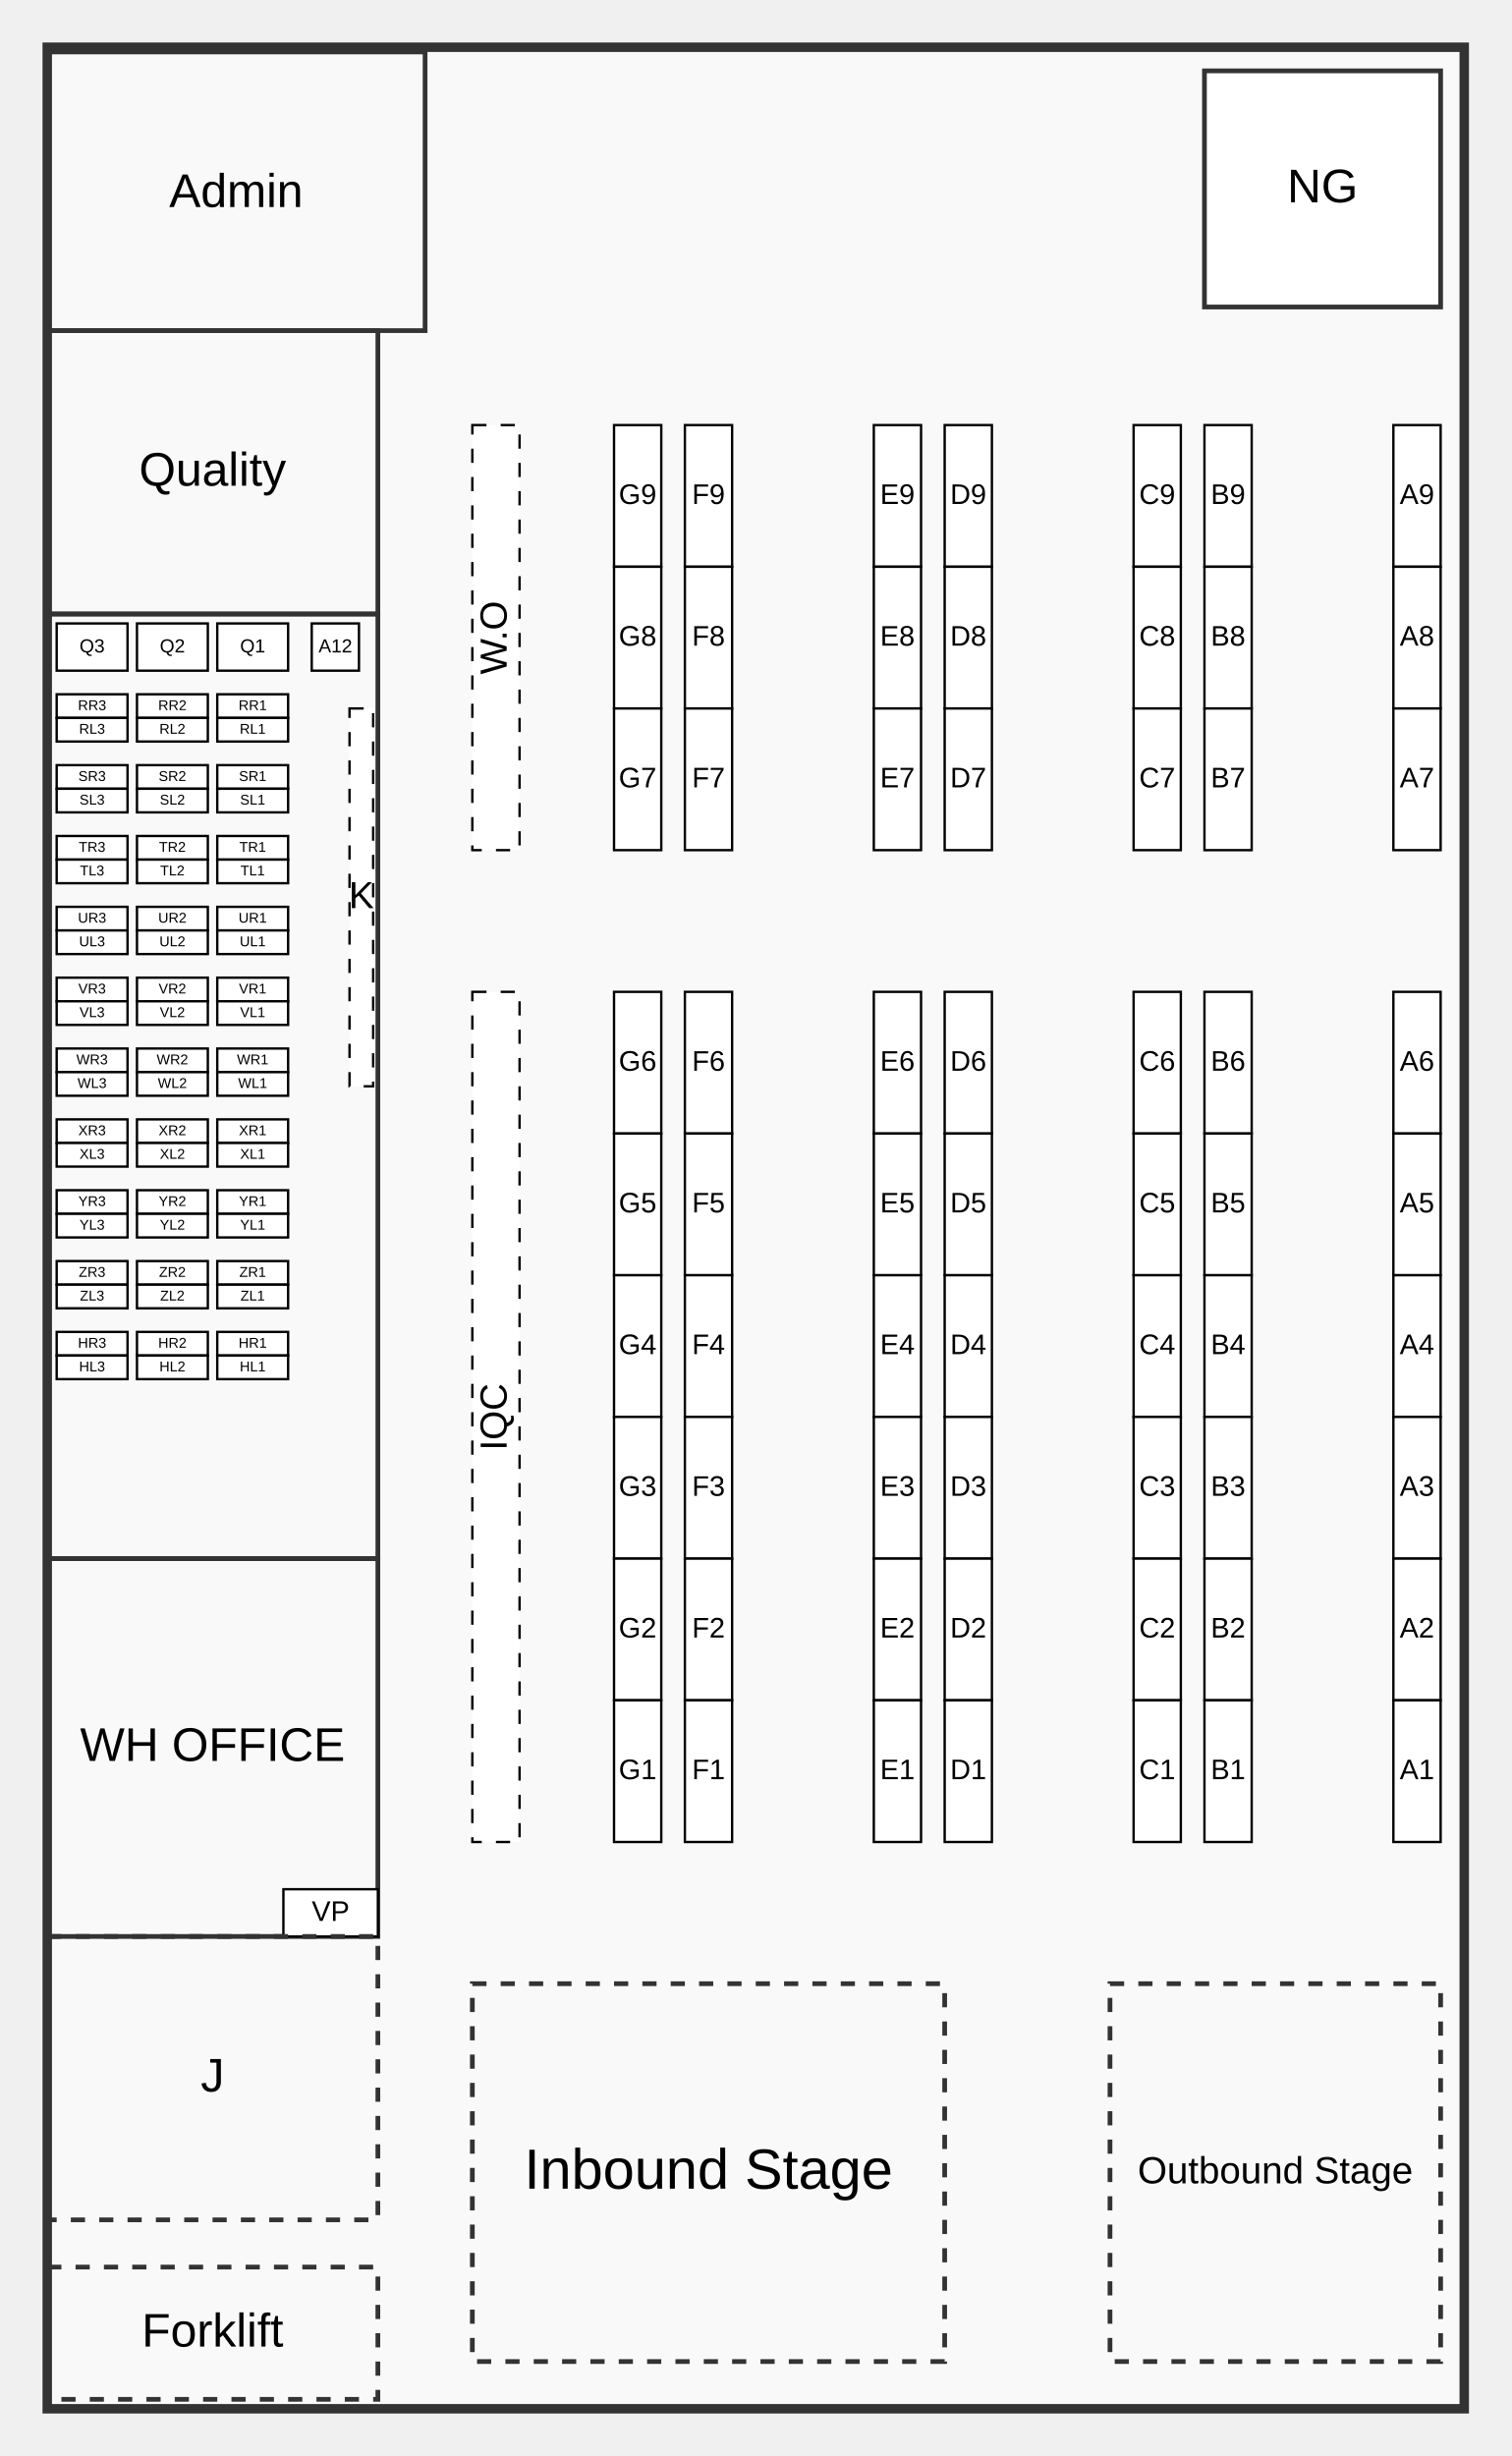
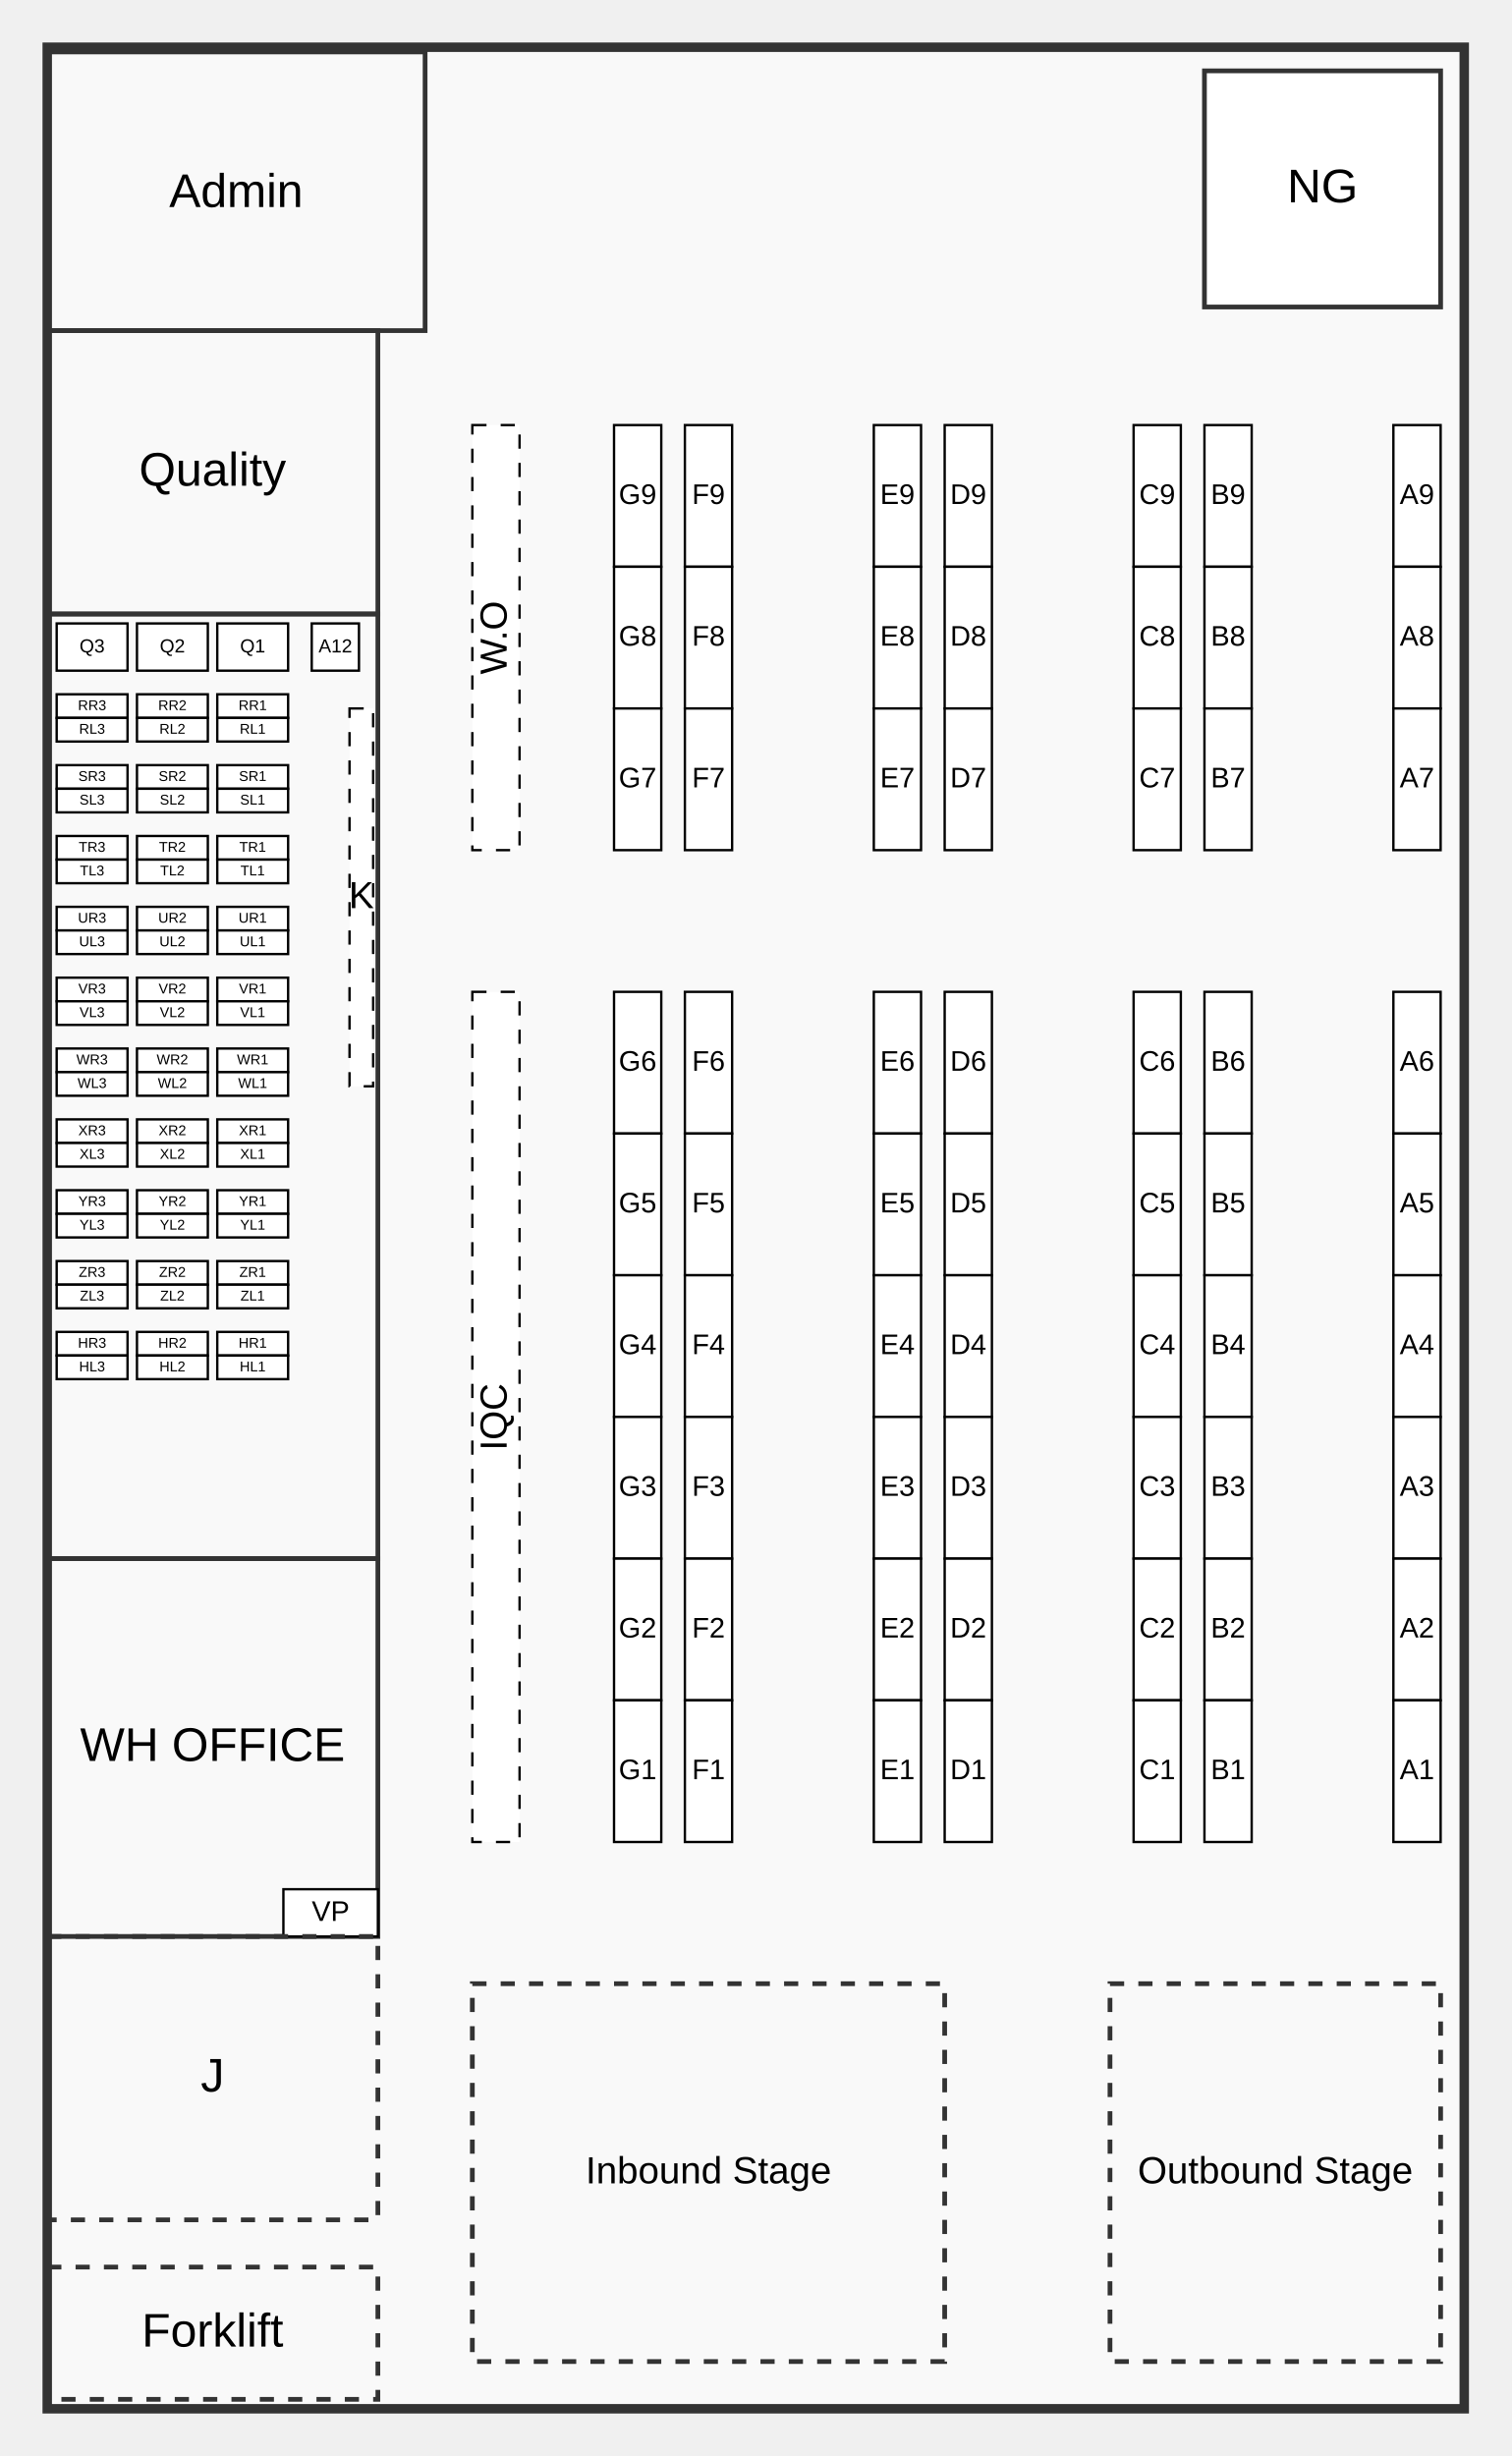
<svg xmlns="http://www.w3.org/2000/svg" width="320" height="520" viewBox="0 0 320 520">
  <rect x="10" y="10" width="300" height="500" fill="#f9f9f9" stroke="#333" stroke-width="2" />
  <g text-anchor="middle" dominant-baseline="middle">
    <rect x="255" y="15" width="50" height="50" fill="white" stroke="#333" stroke-width="1" />
    <text x="280" y="40" font-family="Arial" font-size="10">NG</text>
  </g>
  <g font-family="Arial" text-anchor="middle" dominant-baseline="middle" transform="translate(-5, 0)">
    <rect x="15" y="11" width="80" height="59" fill="none" stroke="#333" stroke-width="1" />
    <text x="55" y="41" font-size="10">Admin</text>
    <rect x="15" y="70" width="70" height="60" fill="none" stroke="#333" stroke-width="1" />
    <text x="50" y="100" font-size="10">Quality</text>
    <rect x="15" y="130" width="70" height="200" fill="none" stroke="#333" stroke-width="1" />
    <g font-size="3" text-anchor="middle" dominant-baseline="middle">
      <g data-loc="Q3" data-cell-id="cell-q3">
        <rect x="17" y="132" width="15" height="10" fill="white" stroke="#000" stroke-width="0.5" />
        <text x="24.5" y="137" font-size="4">Q3</text>
      </g>
      <g data-loc="Q2" data-cell-id="cell-q2">
        <rect x="34" y="132" width="15" height="10" fill="white" stroke="#000" stroke-width="0.5" />
        <text x="41.5" y="137" font-size="4">Q2</text>
      </g>
      <g data-loc="Q1" data-cell-id="cell-q1">
        <rect x="51" y="132" width="15" height="10" fill="white" stroke="#000" stroke-width="0.5" />
        <text x="58.5" y="137" font-size="4">Q1</text>
      </g>
      <g data-loc="A12" data-cell-id="cell-a12">
        <rect x="71" y="132" width="10" height="10" fill="white" stroke="#000" stroke-width="0.5" />
        <text x="76" y="137" font-size="4">A12</text>
      </g>
      <g data-loc="RR3" data-cell-id="cell-rr3">
        <rect x="17" y="147" width="15" height="5" fill="white" stroke="#000" stroke-width="0.5" />
        <text x="24.5" y="149.5">RR3</text>
      </g>
      <g data-loc="RL3" data-cell-id="cell-rl3">
        <rect x="17" y="152" width="15" height="5" fill="white" stroke="#000" stroke-width="0.5" />
        <text x="24.5" y="154.5">RL3</text>
      </g>
      <g data-loc="RR2" data-cell-id="cell-rr2">
        <rect x="34" y="147" width="15" height="5" fill="white" stroke="#000" stroke-width="0.5" />
        <text x="41.5" y="149.5">RR2</text>
      </g>
      <g data-loc="RL2" data-cell-id="cell-rl2">
        <rect x="34" y="152" width="15" height="5" fill="white" stroke="#000" stroke-width="0.5" />
        <text x="41.5" y="154.5">RL2</text>
      </g>
      <g data-loc="RR1" data-cell-id="cell-rr1">
        <rect x="51" y="147" width="15" height="5" fill="white" stroke="#000" stroke-width="0.5" />
        <text x="58.5" y="149.5">RR1</text>
      </g>
      <g data-loc="RL1" data-cell-id="cell-rl1">
        <rect x="51" y="152" width="15" height="5" fill="white" stroke="#000" stroke-width="0.5" />
        <text x="58.5" y="154.5">RL1</text>
      </g>
      <g data-loc="SR3" data-cell-id="cell-sr3">
        <rect x="17" y="162" width="15" height="5" fill="white" stroke="#000" stroke-width="0.5" />
        <text x="24.5" y="164.5">SR3</text>
      </g>
      <g data-loc="SL3" data-cell-id="cell-sl3">
        <rect x="17" y="167" width="15" height="5" fill="white" stroke="#000" stroke-width="0.5" />
        <text x="24.5" y="169.5">SL3</text>
      </g>
      <g data-loc="SR2" data-cell-id="cell-sr2">
        <rect x="34" y="162" width="15" height="5" fill="white" stroke="#000" stroke-width="0.5" />
        <text x="41.5" y="164.5">SR2</text>
      </g>
      <g data-loc="SL2" data-cell-id="cell-sl2">
        <rect x="34" y="167" width="15" height="5" fill="white" stroke="#000" stroke-width="0.5" />
        <text x="41.5" y="169.5">SL2</text>
      </g>
      <g data-loc="SR1" data-cell-id="cell-sr1">
        <rect x="51" y="162" width="15" height="5" fill="white" stroke="#000" stroke-width="0.5" />
        <text x="58.5" y="164.5">SR1</text>
      </g>
      <g data-loc="SL1" data-cell-id="cell-sl1">
        <rect x="51" y="167" width="15" height="5" fill="white" stroke="#000" stroke-width="0.5" />
        <text x="58.5" y="169.5">SL1</text>
      </g>
      <g data-loc="TR3" data-cell-id="cell-tr3">
        <rect x="17" y="177" width="15" height="5" fill="white" stroke="#000" stroke-width="0.5" />
        <text x="24.5" y="179.5">TR3</text>
      </g>
      <g data-loc="TL3" data-cell-id="cell-tl3">
        <rect x="17" y="182" width="15" height="5" fill="white" stroke="#000" stroke-width="0.5" />
        <text x="24.5" y="184.5">TL3</text>
      </g>
      <g data-loc="TR2" data-cell-id="cell-tr2">
        <rect x="34" y="177" width="15" height="5" fill="white" stroke="#000" stroke-width="0.5" />
        <text x="41.5" y="179.5">TR2</text>
      </g>
      <g data-loc="TL2" data-cell-id="cell-tl2">
        <rect x="34" y="182" width="15" height="5" fill="white" stroke="#000" stroke-width="0.5" />
        <text x="41.5" y="184.5">TL2</text>
      </g>
      <g data-loc="TR1" data-cell-id="cell-tr1">
        <rect x="51" y="177" width="15" height="5" fill="white" stroke="#000" stroke-width="0.5" />
        <text x="58.5" y="179.5">TR1</text>
      </g>
      <g data-loc="TL1" data-cell-id="cell-tl1">
        <rect x="51" y="182" width="15" height="5" fill="white" stroke="#000" stroke-width="0.5" />
        <text x="58.5" y="184.5">TL1</text>
      </g>
      <g data-loc="UR3" data-cell-id="cell-ur3">
        <rect x="17" y="192" width="15" height="5" fill="white" stroke="#000" stroke-width="0.5" />
        <text x="24.5" y="194.5">UR3</text>
      </g>
      <g data-loc="UL3" data-cell-id="cell-ul3">
        <rect x="17" y="197" width="15" height="5" fill="white" stroke="#000" stroke-width="0.5" />
        <text x="24.5" y="199.5">UL3</text>
      </g>
      <g data-loc="UR2" data-cell-id="cell-ur2">
        <rect x="34" y="192" width="15" height="5" fill="white" stroke="#000" stroke-width="0.5" />
        <text x="41.5" y="194.5">UR2</text>
      </g>
      <g data-loc="UL2" data-cell-id="cell-ul2">
        <rect x="34" y="197" width="15" height="5" fill="white" stroke="#000" stroke-width="0.5" />
        <text x="41.5" y="199.5">UL2</text>
      </g>
      <g data-loc="UR1" data-cell-id="cell-ur1">
        <rect x="51" y="192" width="15" height="5" fill="white" stroke="#000" stroke-width="0.5" />
        <text x="58.5" y="194.5">UR1</text>
      </g>
      <g data-loc="UL1" data-cell-id="cell-ul1">
        <rect x="51" y="197" width="15" height="5" fill="white" stroke="#000" stroke-width="0.5" />
        <text x="58.5" y="199.5">UL1</text>
      </g>
      <g data-loc="VR3" data-cell-id="cell-vr3">
        <rect x="17" y="207" width="15" height="5" fill="white" stroke="#000" stroke-width="0.5" />
        <text x="24.5" y="209.5">VR3</text>
      </g>
      <g data-loc="VL3" data-cell-id="cell-vl3">
        <rect x="17" y="212" width="15" height="5" fill="white" stroke="#000" stroke-width="0.5" />
        <text x="24.5" y="214.5">VL3</text>
      </g>
      <g data-loc="VR2" data-cell-id="cell-vr2">
        <rect x="34" y="207" width="15" height="5" fill="white" stroke="#000" stroke-width="0.5" />
        <text x="41.5" y="209.5">VR2</text>
      </g>
      <g data-loc="VL2" data-cell-id="cell-vl2">
        <rect x="34" y="212" width="15" height="5" fill="white" stroke="#000" stroke-width="0.5" />
        <text x="41.5" y="214.5">VL2</text>
      </g>
      <g data-loc="VR1" data-cell-id="cell-vr1">
        <rect x="51" y="207" width="15" height="5" fill="white" stroke="#000" stroke-width="0.5" />
        <text x="58.5" y="209.5">VR1</text>
      </g>
      <g data-loc="VL1" data-cell-id="cell-vl1">
        <rect x="51" y="212" width="15" height="5" fill="white" stroke="#000" stroke-width="0.5" />
        <text x="58.5" y="214.5">VL1</text>
      </g>
      <g data-loc="WR3" data-cell-id="cell-wr3">
        <rect x="17" y="222" width="15" height="5" fill="white" stroke="#000" stroke-width="0.5" />
        <text x="24.5" y="224.5">WR3</text>
      </g>
      <g data-loc="WL3" data-cell-id="cell-wl3">
        <rect x="17" y="227" width="15" height="5" fill="white" stroke="#000" stroke-width="0.5" />
        <text x="24.5" y="229.5">WL3</text>
      </g>
      <g data-loc="WR2" data-cell-id="cell-wr2">
        <rect x="34" y="222" width="15" height="5" fill="white" stroke="#000" stroke-width="0.5" />
        <text x="41.5" y="224.5">WR2</text>
      </g>
      <g data-loc="WL2" data-cell-id="cell-wl2">
        <rect x="34" y="227" width="15" height="5" fill="white" stroke="#000" stroke-width="0.5" />
        <text x="41.5" y="229.5">WL2</text>
      </g>
      <g data-loc="WR1" data-cell-id="cell-wr1">
        <rect x="51" y="222" width="15" height="5" fill="white" stroke="#000" stroke-width="0.5" />
        <text x="58.5" y="224.5">WR1</text>
      </g>
      <g data-loc="WL1" data-cell-id="cell-wl1">
        <rect x="51" y="227" width="15" height="5" fill="white" stroke="#000" stroke-width="0.5" />
        <text x="58.5" y="229.5">WL1</text>
      </g>
      <g data-loc="XR3" data-cell-id="cell-xr3">
        <rect x="17" y="237" width="15" height="5" fill="white" stroke="#000" stroke-width="0.5" />
        <text x="24.5" y="239.5">XR3</text>
      </g>
      <g data-loc="XL3" data-cell-id="cell-xl3">
        <rect x="17" y="242" width="15" height="5" fill="white" stroke="#000" stroke-width="0.5" />
        <text x="24.5" y="244.5">XL3</text>
      </g>
      <g data-loc="XR2" data-cell-id="cell-xr2">
        <rect x="34" y="237" width="15" height="5" fill="white" stroke="#000" stroke-width="0.5" />
        <text x="41.5" y="239.5">XR2</text>
      </g>
      <g data-loc="XL2" data-cell-id="cell-xl2">
        <rect x="34" y="242" width="15" height="5" fill="white" stroke="#000" stroke-width="0.5" />
        <text x="41.5" y="244.5">XL2</text>
      </g>
      <g data-loc="XR1" data-cell-id="cell-xr1">
        <rect x="51" y="237" width="15" height="5" fill="white" stroke="#000" stroke-width="0.5" />
        <text x="58.5" y="239.5">XR1</text>
      </g>
      <g data-loc="XL1" data-cell-id="cell-xl1">
        <rect x="51" y="242" width="15" height="5" fill="white" stroke="#000" stroke-width="0.5" />
        <text x="58.5" y="244.5">XL1</text>
      </g>
      <g data-loc="YR3" data-cell-id="cell-yr3">
        <rect x="17" y="252" width="15" height="5" fill="white" stroke="#000" stroke-width="0.5" />
        <text x="24.5" y="254.5">YR3</text>
      </g>
      <g data-loc="YL3" data-cell-id="cell-yl3">
        <rect x="17" y="257" width="15" height="5" fill="white" stroke="#000" stroke-width="0.5" />
        <text x="24.5" y="259.5">YL3</text>
      </g>
      <g data-loc="YR2" data-cell-id="cell-yr2">
        <rect x="34" y="252" width="15" height="5" fill="white" stroke="#000" stroke-width="0.5" />
        <text x="41.5" y="254.5">YR2</text>
      </g>
      <g data-loc="YL2" data-cell-id="cell-yl2">
        <rect x="34" y="257" width="15" height="5" fill="white" stroke="#000" stroke-width="0.5" />
        <text x="41.5" y="259.5">YL2</text>
      </g>
      <g data-loc="YR1" data-cell-id="cell-yr1">
        <rect x="51" y="252" width="15" height="5" fill="white" stroke="#000" stroke-width="0.5" />
        <text x="58.5" y="254.5">YR1</text>
      </g>
      <g data-loc="YL1" data-cell-id="cell-yl1">
        <rect x="51" y="257" width="15" height="5" fill="white" stroke="#000" stroke-width="0.5" />
        <text x="58.5" y="259.5">YL1</text>
      </g>
      <g data-loc="ZR3" data-cell-id="cell-zr3">
        <rect x="17" y="267" width="15" height="5" fill="white" stroke="#000" stroke-width="0.5" />
        <text x="24.5" y="269.5">ZR3</text>
      </g>
      <g data-loc="ZL3" data-cell-id="cell-zl3">
        <rect x="17" y="272" width="15" height="5" fill="white" stroke="#000" stroke-width="0.5" />
        <text x="24.5" y="274.5">ZL3</text>
      </g>
      <g data-loc="ZR2" data-cell-id="cell-zr2">
        <rect x="34" y="267" width="15" height="5" fill="white" stroke="#000" stroke-width="0.5" />
        <text x="41.5" y="269.5">ZR2</text>
      </g>
      <g data-loc="ZL2" data-cell-id="cell-zl2">
        <rect x="34" y="272" width="15" height="5" fill="white" stroke="#000" stroke-width="0.5" />
        <text x="41.5" y="274.5">ZL2</text>
      </g>
      <g data-loc="ZR1" data-cell-id="cell-zr1">
        <rect x="51" y="267" width="15" height="5" fill="white" stroke="#000" stroke-width="0.5" />
        <text x="58.5" y="269.5">ZR1</text>
      </g>
      <g data-loc="ZL1" data-cell-id="cell-zl1">
        <rect x="51" y="272" width="15" height="5" fill="white" stroke="#000" stroke-width="0.5" />
        <text x="58.5" y="274.5">ZL1</text>
      </g>
      <g data-loc="HR3" data-cell-id="cell-hr3">
        <rect x="17" y="282" width="15" height="5" fill="white" stroke="#000" stroke-width="0.5" />
        <text x="24.5" y="284.5">HR3</text>
      </g>
      <g data-loc="HL3" data-cell-id="cell-hl3">
        <rect x="17" y="287" width="15" height="5" fill="white" stroke="#000" stroke-width="0.5" />
        <text x="24.5" y="289.5">HL3</text>
      </g>
      <g data-loc="HR2" data-cell-id="cell-hr2">
        <rect x="34" y="282" width="15" height="5" fill="white" stroke="#000" stroke-width="0.5" />
        <text x="41.5" y="284.5">HR2</text>
      </g>
      <g data-loc="HL2" data-cell-id="cell-hl2">
        <rect x="34" y="287" width="15" height="5" fill="white" stroke="#000" stroke-width="0.5" />
        <text x="41.5" y="289.5">HL2</text>
      </g>
      <g data-loc="HR1" data-cell-id="cell-hr1">
        <rect x="51" y="282" width="15" height="5" fill="white" stroke="#000" stroke-width="0.5" />
        <text x="58.5" y="284.5">HR1</text>
      </g>
      <g data-loc="HL1" data-cell-id="cell-hl1">
        <rect x="51" y="287" width="15" height="5" fill="white" stroke="#000" stroke-width="0.5" />
        <text x="58.5" y="289.5">HL1</text>
      </g>
    </g>
    <g data-loc="K" data-cell-id="cell-k">
      <rect x="79" y="150" width="5" height="80" fill="white" stroke="#000" stroke-width="0.5" stroke-dasharray="3,3" />
      <text x="81.5" y="190" font-size="8">K</text>
    </g>
    <rect x="15" y="330" width="70" height="80" fill="none" stroke="#333" stroke-width="1" />
    <text x="50" y="370" font-size="10">WH OFFICE</text>
    <g data-loc="VP" data-cell-id="cell-vp">
      <rect x="65" y="400" width="20" height="10" fill="white" stroke="#000" stroke-width="0.5" />
      <text x="75" y="405" font-size="6" text-anchor="middle" dominant-baseline="middle">VP</text>
    </g>
    <rect x="15" y="410" width="70" height="60" fill="none" stroke="#333" stroke-width="1" stroke-dasharray="3,3" />
    <text x="50" y="440" font-size="10">J</text>
    <rect x="15" y="480" width="70" height="28" fill="none" stroke="#333" stroke-width="1" stroke-dasharray="3,3" />
    <text x="50" y="494" font-size="10" text-anchor="middle" dominant-baseline="middle">Forklift</text>
  </g>
  <g font-family="Arial">
    <g data-loc="IQC" data-cell-id="cell-iqc">
      <rect x="100" y="210" width="10" height="180" fill="white" stroke="#000" stroke-width="0.5" stroke-dasharray="3,3" />
      <text x="105" y="300" font-size="8" transform="rotate(-90 105,300)" text-anchor="middle" dominant-baseline="middle">IQC</text>
    </g>
    <g data-loc="WO" data-cell-id="cell-wo">
      <rect x="100" y="90" width="10" height="90" fill="white" stroke="#000" stroke-width="0.5" stroke-dasharray="3,3" />
      <text x="105" y="135" font-size="8" transform="rotate(-90 105,135)" text-anchor="middle" dominant-baseline="middle">W.O</text>
    </g>
  </g>
  <g font-family="Arial" text-anchor="middle" dominant-baseline="middle">
    <rect x="100" y="420" width="100" height="80" fill="none" stroke="#333" stroke-width="1" stroke-dasharray="3,3" />
-     <text x="150" y="460" font-size="12">Inbound Stage</text>
+     <text x="150" y="460" font-size="8">Inbound Stage</text>
    <rect x="235" y="420" width="70" height="80" fill="none" stroke="#333" stroke-width="1" stroke-dasharray="3,3" />
    <text x="270" y="460" font-size="8">Outbound Stage</text>
  </g>
  <g font-family="Arial" font-size="6" text-anchor="middle" dominant-baseline="middle">
    <g data-loc="A9" data-cell-id="cell-a9">
      <rect x="295" y="90" width="10" height="30" fill="white" stroke="#000" stroke-width="0.5" />
      <text x="300" y="105">A9</text>
    </g>
    <g data-loc="A8" data-cell-id="cell-a8">
      <rect x="295" y="120" width="10" height="30" fill="white" stroke="#000" stroke-width="0.5" />
      <text x="300" y="135">A8</text>
    </g>
    <g data-loc="A7" data-cell-id="cell-a7">
      <rect x="295" y="150" width="10" height="30" fill="white" stroke="#000" stroke-width="0.5" />
      <text x="300" y="165">A7</text>
    </g>
    <g data-loc="A6" data-cell-id="cell-a6">
      <rect x="295" y="210" width="10" height="30" fill="white" stroke="#000" stroke-width="0.5" />
      <text x="300" y="225">A6</text>
    </g>
    <g data-loc="A5" data-cell-id="cell-a5">
      <rect x="295" y="240" width="10" height="30" fill="white" stroke="#000" stroke-width="0.5" />
      <text x="300" y="255">A5</text>
    </g>
    <g data-loc="A4" data-cell-id="cell-a4">
      <rect x="295" y="270" width="10" height="30" fill="white" stroke="#000" stroke-width="0.5" />
      <text x="300" y="285">A4</text>
    </g>
    <g data-loc="A3" data-cell-id="cell-a3">
      <rect x="295" y="300" width="10" height="30" fill="white" stroke="#000" stroke-width="0.5" />
      <text x="300" y="315">A3</text>
    </g>
    <g data-loc="A2" data-cell-id="cell-a2">
      <rect x="295" y="330" width="10" height="30" fill="white" stroke="#000" stroke-width="0.5" />
      <text x="300" y="345">A2</text>
    </g>
    <g data-loc="A1" data-cell-id="cell-a1">
      <rect x="295" y="360" width="10" height="30" fill="white" stroke="#000" stroke-width="0.5" />
      <text x="300" y="375">A1</text>
    </g>
    <g data-loc="B9" data-cell-id="cell-b9">
      <rect x="255" y="90" width="10" height="30" fill="white" stroke="#000" stroke-width="0.5" />
      <text x="260" y="105">B9</text>
    </g>
    <g data-loc="B8" data-cell-id="cell-b8">
      <rect x="255" y="120" width="10" height="30" fill="white" stroke="#000" stroke-width="0.5" />
      <text x="260" y="135">B8</text>
    </g>
    <g data-loc="B7" data-cell-id="cell-b7">
      <rect x="255" y="150" width="10" height="30" fill="white" stroke="#000" stroke-width="0.5" />
      <text x="260" y="165">B7</text>
    </g>
    <g data-loc="B6" data-cell-id="cell-b6">
      <rect x="255" y="210" width="10" height="30" fill="white" stroke="#000" stroke-width="0.5" />
      <text x="260" y="225">B6</text>
    </g>
    <g data-loc="B5" data-cell-id="cell-b5">
      <rect x="255" y="240" width="10" height="30" fill="white" stroke="#000" stroke-width="0.5" />
      <text x="260" y="255">B5</text>
    </g>
    <g data-loc="B4" data-cell-id="cell-b4">
      <rect x="255" y="270" width="10" height="30" fill="white" stroke="#000" stroke-width="0.5" />
      <text x="260" y="285">B4</text>
    </g>
    <g data-loc="B3" data-cell-id="cell-b3">
      <rect x="255" y="300" width="10" height="30" fill="white" stroke="#000" stroke-width="0.5" />
      <text x="260" y="315">B3</text>
    </g>
    <g data-loc="B2" data-cell-id="cell-b2">
      <rect x="255" y="330" width="10" height="30" fill="white" stroke="#000" stroke-width="0.5" />
      <text x="260" y="345">B2</text>
    </g>
    <g data-loc="B1" data-cell-id="cell-b1">
      <rect x="255" y="360" width="10" height="30" fill="white" stroke="#000" stroke-width="0.5" />
      <text x="260" y="375">B1</text>
    </g>
    <g data-loc="C9" data-cell-id="cell-c9">
      <rect x="240" y="90" width="10" height="30" fill="white" stroke="#000" stroke-width="0.5" />
      <text x="245" y="105">C9</text>
    </g>
    <g data-loc="C8" data-cell-id="cell-c8">
      <rect x="240" y="120" width="10" height="30" fill="white" stroke="#000" stroke-width="0.5" />
      <text x="245" y="135">C8</text>
    </g>
    <g data-loc="C7" data-cell-id="cell-c7">
      <rect x="240" y="150" width="10" height="30" fill="white" stroke="#000" stroke-width="0.5" />
      <text x="245" y="165">C7</text>
    </g>
    <g data-loc="C6" data-cell-id="cell-c6">
      <rect x="240" y="210" width="10" height="30" fill="white" stroke="#000" stroke-width="0.5" />
      <text x="245" y="225">C6</text>
    </g>
    <g data-loc="C5" data-cell-id="cell-c5">
      <rect x="240" y="240" width="10" height="30" fill="white" stroke="#000" stroke-width="0.5" />
      <text x="245" y="255">C5</text>
    </g>
    <g data-loc="C4" data-cell-id="cell-c4">
      <rect x="240" y="270" width="10" height="30" fill="white" stroke="#000" stroke-width="0.5" />
      <text x="245" y="285">C4</text>
    </g>
    <g data-loc="C3" data-cell-id="cell-c3">
      <rect x="240" y="300" width="10" height="30" fill="white" stroke="#000" stroke-width="0.5" />
      <text x="245" y="315">C3</text>
    </g>
    <g data-loc="C2" data-cell-id="cell-c2">
      <rect x="240" y="330" width="10" height="30" fill="white" stroke="#000" stroke-width="0.5" />
      <text x="245" y="345">C2</text>
    </g>
    <g data-loc="C1" data-cell-id="cell-c1">
      <rect x="240" y="360" width="10" height="30" fill="white" stroke="#000" stroke-width="0.5" />
      <text x="245" y="375">C1</text>
    </g>
    <g data-loc="D9" data-cell-id="cell-d9">
      <rect x="200" y="90" width="10" height="30" fill="white" stroke="#000" stroke-width="0.5" />
      <text x="205" y="105">D9</text>
    </g>
    <g data-loc="D8" data-cell-id="cell-d8">
      <rect x="200" y="120" width="10" height="30" fill="white" stroke="#000" stroke-width="0.5" />
      <text x="205" y="135">D8</text>
    </g>
    <g data-loc="D7" data-cell-id="cell-d7">
      <rect x="200" y="150" width="10" height="30" fill="white" stroke="#000" stroke-width="0.5" />
      <text x="205" y="165">D7</text>
    </g>
    <g data-loc="D6" data-cell-id="cell-d6">
      <rect x="200" y="210" width="10" height="30" fill="white" stroke="#000" stroke-width="0.5" />
      <text x="205" y="225">D6</text>
    </g>
    <g data-loc="D5" data-cell-id="cell-d5">
      <rect x="200" y="240" width="10" height="30" fill="white" stroke="#000" stroke-width="0.5" />
      <text x="205" y="255">D5</text>
    </g>
    <g data-loc="D4" data-cell-id="cell-d4">
      <rect x="200" y="270" width="10" height="30" fill="white" stroke="#000" stroke-width="0.5" />
      <text x="205" y="285">D4</text>
    </g>
    <g data-loc="D3" data-cell-id="cell-d3">
      <rect x="200" y="300" width="10" height="30" fill="white" stroke="#000" stroke-width="0.5" />
      <text x="205" y="315">D3</text>
    </g>
    <g data-loc="D2" data-cell-id="cell-d2">
      <rect x="200" y="330" width="10" height="30" fill="white" stroke="#000" stroke-width="0.5" />
      <text x="205" y="345">D2</text>
    </g>
    <g data-loc="D1" data-cell-id="cell-d1">
      <rect x="200" y="360" width="10" height="30" fill="white" stroke="#000" stroke-width="0.5" />
      <text x="205" y="375">D1</text>
    </g>
    <g data-loc="E9" data-cell-id="cell-e9">
      <rect x="185" y="90" width="10" height="30" fill="white" stroke="#000" stroke-width="0.5" />
      <text x="190" y="105">E9</text>
    </g>
    <g data-loc="E8" data-cell-id="cell-e8">
      <rect x="185" y="120" width="10" height="30" fill="white" stroke="#000" stroke-width="0.5" />
      <text x="190" y="135">E8</text>
    </g>
    <g data-loc="E7" data-cell-id="cell-e7">
      <rect x="185" y="150" width="10" height="30" fill="white" stroke="#000" stroke-width="0.5" />
      <text x="190" y="165">E7</text>
    </g>
    <g data-loc="E6" data-cell-id="cell-e6">
      <rect x="185" y="210" width="10" height="30" fill="white" stroke="#000" stroke-width="0.5" />
      <text x="190" y="225">E6</text>
    </g>
    <g data-loc="E5" data-cell-id="cell-e5">
      <rect x="185" y="240" width="10" height="30" fill="white" stroke="#000" stroke-width="0.5" />
      <text x="190" y="255">E5</text>
    </g>
    <g data-loc="E4" data-cell-id="cell-e4">
      <rect x="185" y="270" width="10" height="30" fill="white" stroke="#000" stroke-width="0.5" />
      <text x="190" y="285">E4</text>
    </g>
    <g data-loc="E3" data-cell-id="cell-e3">
      <rect x="185" y="300" width="10" height="30" fill="white" stroke="#000" stroke-width="0.5" />
      <text x="190" y="315">E3</text>
    </g>
    <g data-loc="E2" data-cell-id="cell-e2">
      <rect x="185" y="330" width="10" height="30" fill="white" stroke="#000" stroke-width="0.5" />
      <text x="190" y="345">E2</text>
    </g>
    <g data-loc="E1" data-cell-id="cell-e1">
      <rect x="185" y="360" width="10" height="30" fill="white" stroke="#000" stroke-width="0.5" />
      <text x="190" y="375">E1</text>
    </g>
    <g data-loc="F9" data-cell-id="cell-f9">
      <rect x="145" y="90" width="10" height="30" fill="white" stroke="#000" stroke-width="0.5" />
      <text x="150" y="105">F9</text>
    </g>
    <g data-loc="F8" data-cell-id="cell-f8">
      <rect x="145" y="120" width="10" height="30" fill="white" stroke="#000" stroke-width="0.5" />
      <text x="150" y="135">F8</text>
    </g>
    <g data-loc="F7" data-cell-id="cell-f7">
      <rect x="145" y="150" width="10" height="30" fill="white" stroke="#000" stroke-width="0.5" />
      <text x="150" y="165">F7</text>
    </g>
    <g data-loc="F6" data-cell-id="cell-f6">
      <rect x="145" y="210" width="10" height="30" fill="white" stroke="#000" stroke-width="0.5" />
      <text x="150" y="225">F6</text>
    </g>
    <g data-loc="F5" data-cell-id="cell-f5">
      <rect x="145" y="240" width="10" height="30" fill="white" stroke="#000" stroke-width="0.5" />
      <text x="150" y="255">F5</text>
    </g>
    <g data-loc="F4" data-cell-id="cell-f4">
      <rect x="145" y="270" width="10" height="30" fill="white" stroke="#000" stroke-width="0.5" />
      <text x="150" y="285">F4</text>
    </g>
    <g data-loc="F3" data-cell-id="cell-f3">
      <rect x="145" y="300" width="10" height="30" fill="white" stroke="#000" stroke-width="0.5" />
      <text x="150" y="315">F3</text>
    </g>
    <g data-loc="F2" data-cell-id="cell-f2">
      <rect x="145" y="330" width="10" height="30" fill="white" stroke="#000" stroke-width="0.5" />
      <text x="150" y="345">F2</text>
    </g>
    <g data-loc="F1" data-cell-id="cell-f1">
      <rect x="145" y="360" width="10" height="30" fill="white" stroke="#000" stroke-width="0.5" />
      <text x="150" y="375">F1</text>
    </g>
    <g data-loc="G9" data-cell-id="cell-g9">
      <rect x="130" y="90" width="10" height="30" fill="white" stroke="#000" stroke-width="0.5" />
      <text x="135" y="105">G9</text>
    </g>
    <g data-loc="G8" data-cell-id="cell-g8">
      <rect x="130" y="120" width="10" height="30" fill="white" stroke="#000" stroke-width="0.5" />
      <text x="135" y="135">G8</text>
    </g>
    <g data-loc="G7" data-cell-id="cell-g7">
      <rect x="130" y="150" width="10" height="30" fill="white" stroke="#000" stroke-width="0.5" />
      <text x="135" y="165">G7</text>
    </g>
    <g data-loc="G6" data-cell-id="cell-g6">
      <rect x="130" y="210" width="10" height="30" fill="white" stroke="#000" stroke-width="0.5" />
      <text x="135" y="225">G6</text>
    </g>
    <g data-loc="G5" data-cell-id="cell-g5">
      <rect x="130" y="240" width="10" height="30" fill="white" stroke="#000" stroke-width="0.5" />
      <text x="135" y="255">G5</text>
    </g>
    <g data-loc="G4" data-cell-id="cell-g4">
      <rect x="130" y="270" width="10" height="30" fill="white" stroke="#000" stroke-width="0.5" />
      <text x="135" y="285">G4</text>
    </g>
    <g data-loc="G3" data-cell-id="cell-g3">
      <rect x="130" y="300" width="10" height="30" fill="white" stroke="#000" stroke-width="0.5" />
      <text x="135" y="315">G3</text>
    </g>
    <g data-loc="G2" data-cell-id="cell-g2">
      <rect x="130" y="330" width="10" height="30" fill="white" stroke="#000" stroke-width="0.5" />
      <text x="135" y="345">G2</text>
    </g>
    <g data-loc="G1" data-cell-id="cell-g1">
      <rect x="130" y="360" width="10" height="30" fill="white" stroke="#000" stroke-width="0.5" />
      <text x="135" y="375">G1</text>
    </g>
  </g>
</svg>
